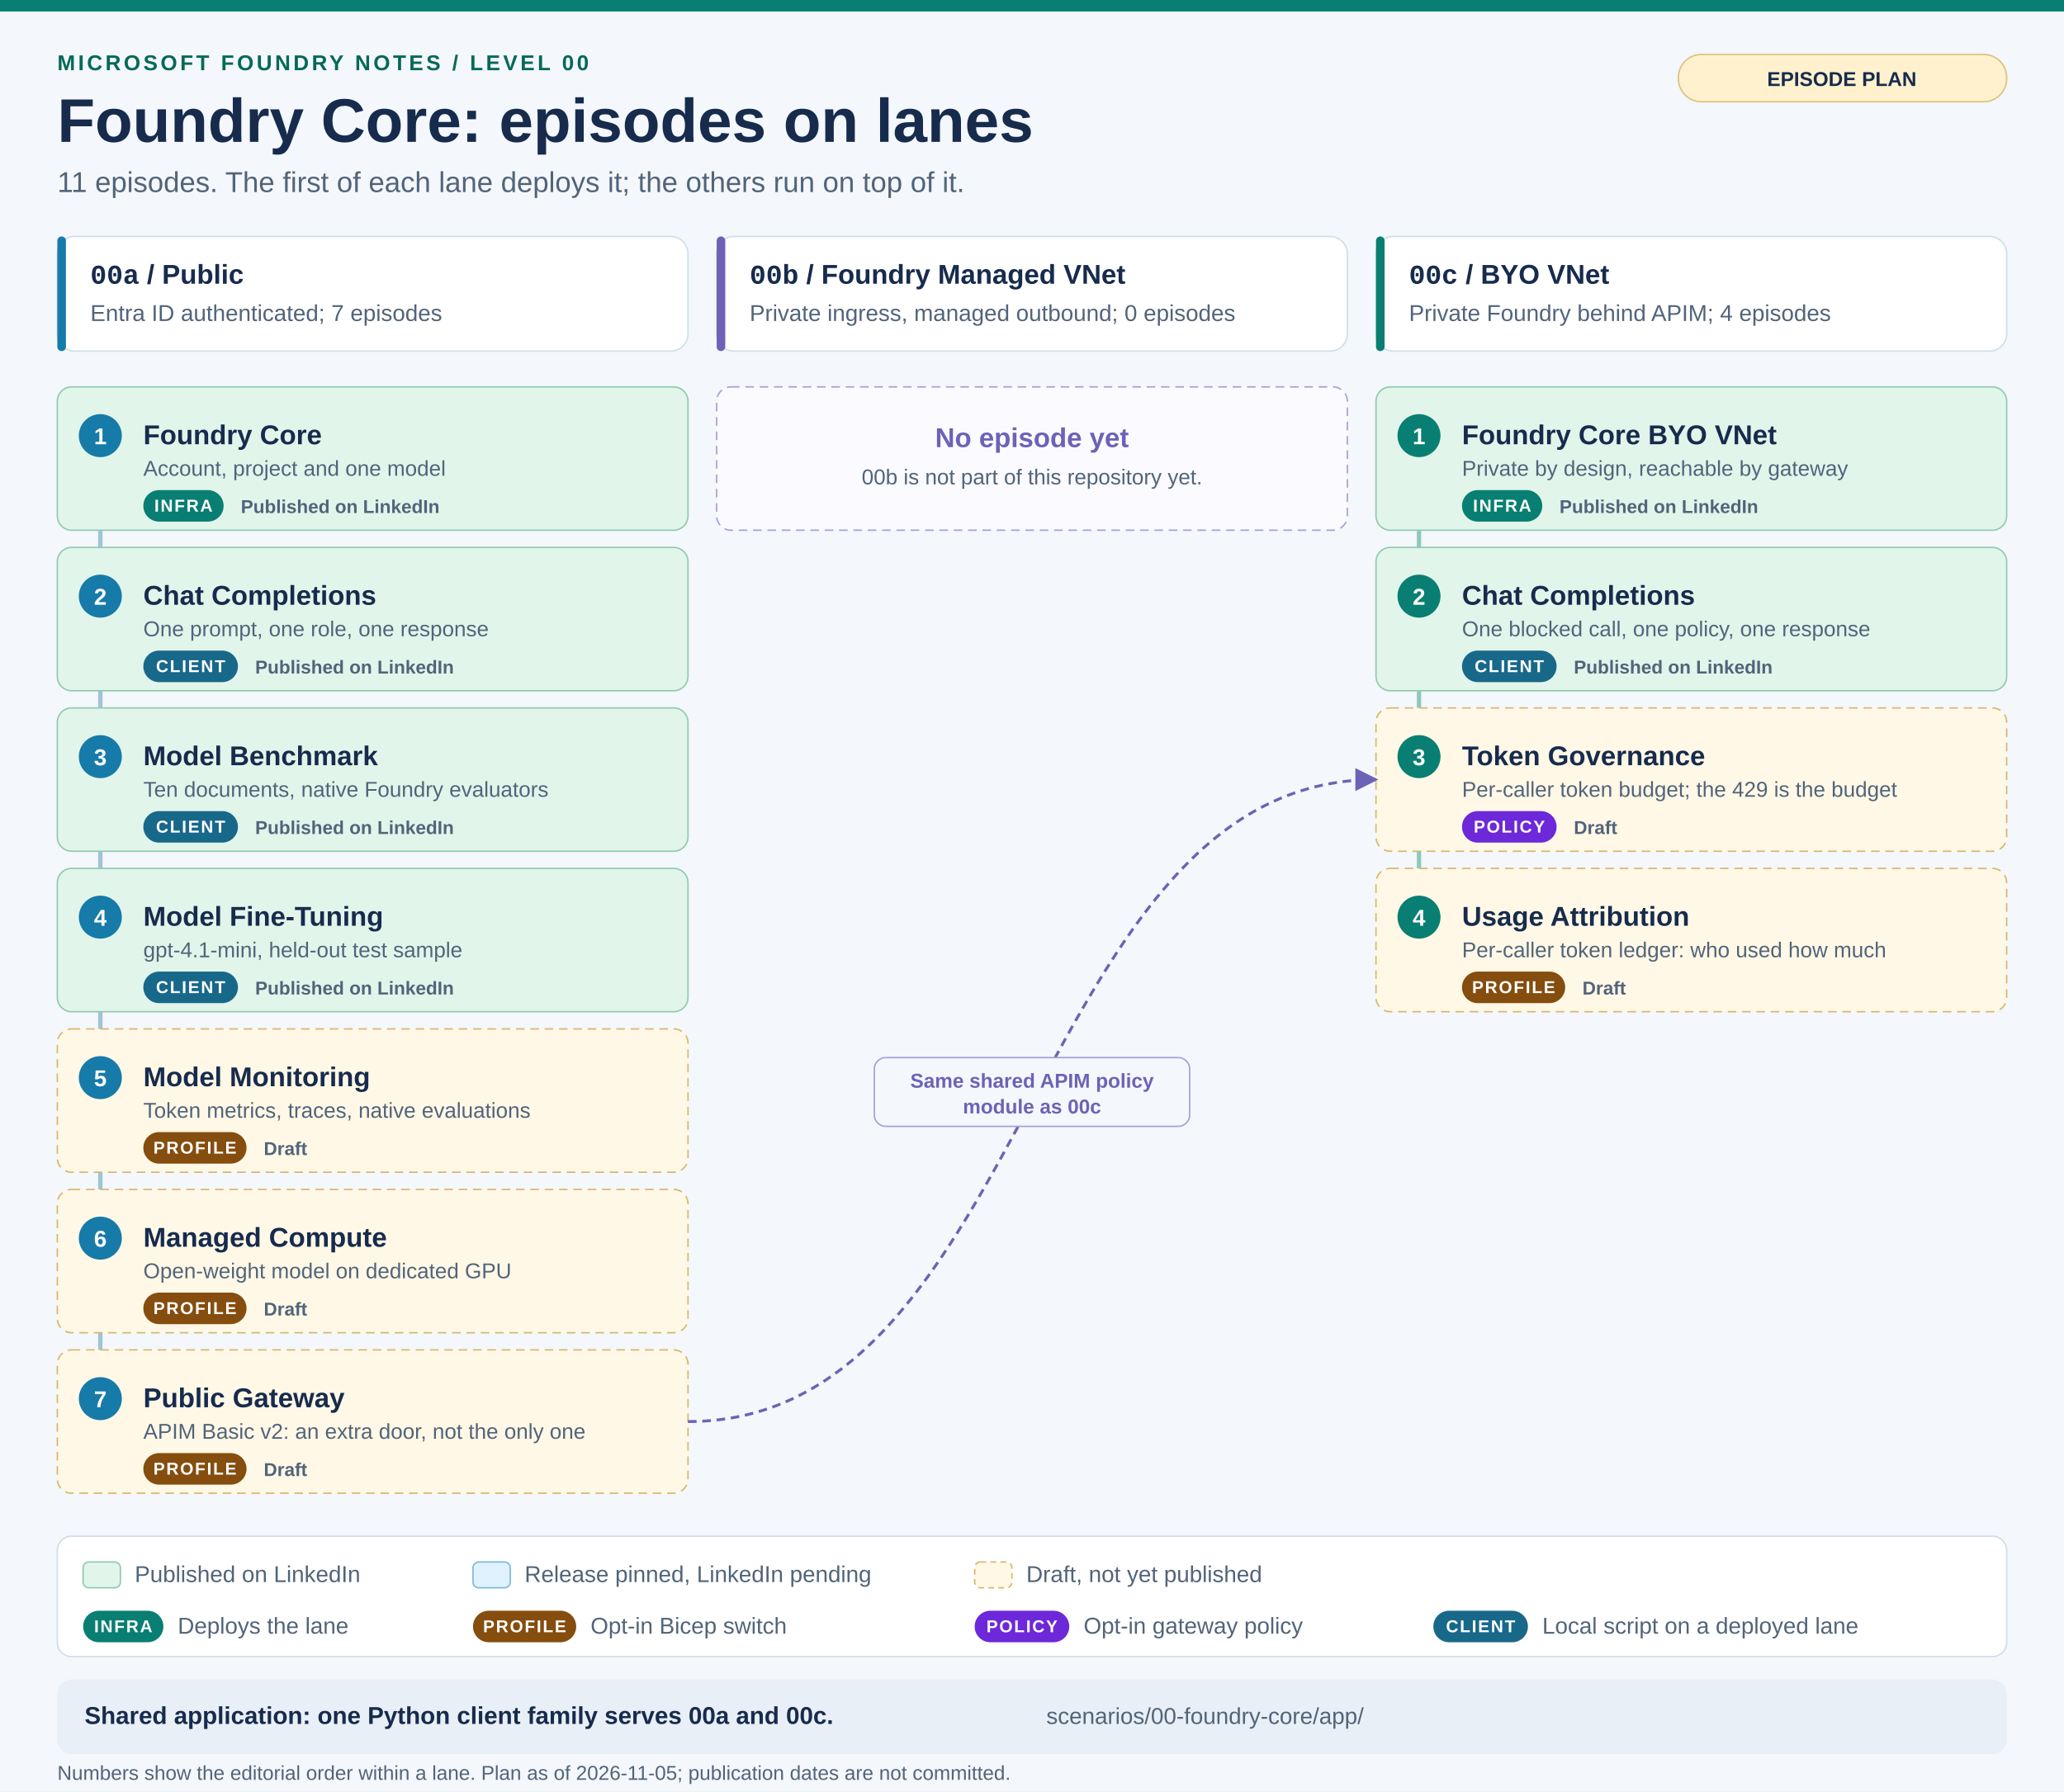
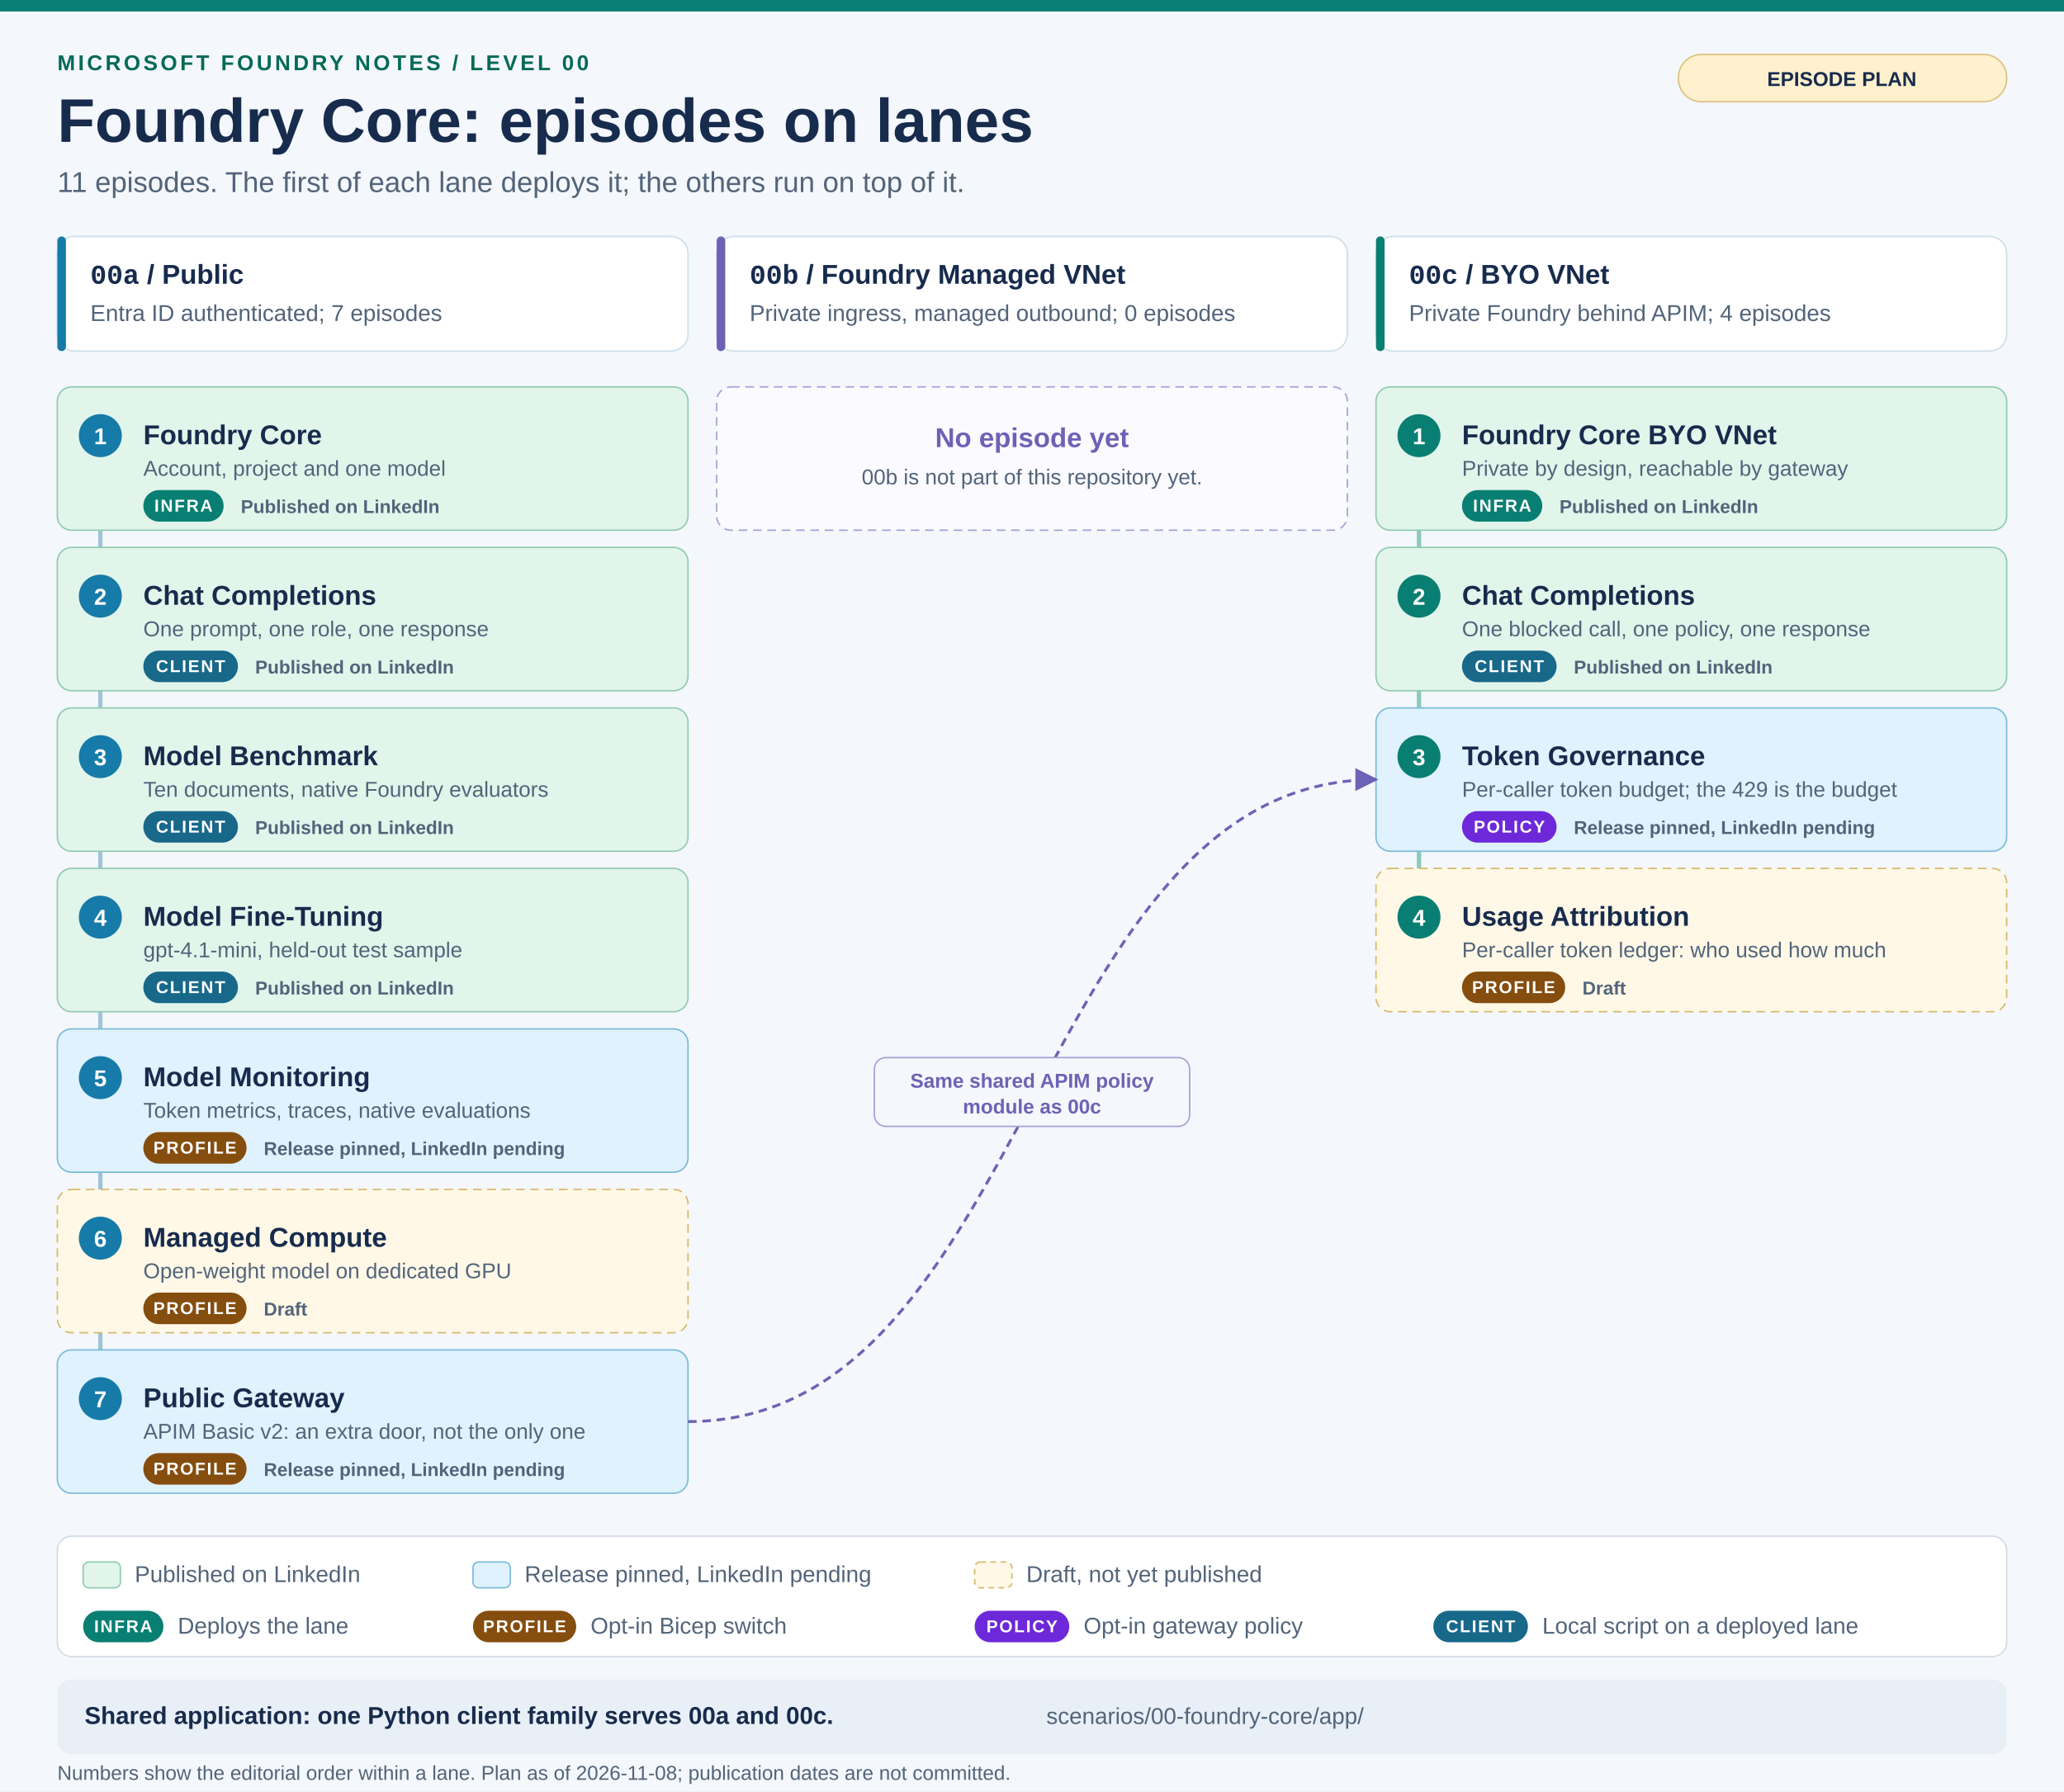
<svg xmlns="http://www.w3.org/2000/svg" width="1440" height="1250" viewBox="0 0 1440 1250" role="img" aria-labelledby="title description">
  <defs>
    <style>
      text { font-family: "Segoe UI", Arial, sans-serif; fill: #172b4d; }
      .eyebrow { font-size: 15px; font-weight: 700; letter-spacing: 2px; fill: #036958; }
      .label { font-size: 19px; font-weight: 600; }
      .muted { fill: #52647a; }
      .small { font-size: 16px; }
      .sub { font-size: 15px; fill: #52647a; }
      .mono { font-family: Consolas, "Liberation Mono", monospace; }
      .num { font-size: 16px; font-weight: 700; fill: #fff; text-anchor: middle; }
      .pill { font-size: 12px; font-weight: 700; letter-spacing: 1px; text-anchor: middle; fill: #fff; }
      .status { font-size: 13px; font-weight: 600; fill: #52647a; }
    </style>
    <marker id="arrow" viewBox="0 0 10 10" refX="9" refY="5" markerWidth="8" markerHeight="8" orient="auto">
      <path d="M0 0 10 5 0 10Z" fill="#6d62b5" />
    </marker>
  </defs>
  <rect width="1440" height="1250" fill="#f4f7fb" />
  <path d="M0 0H1440V8H0Z" fill="#087f72" />
  <text x="40" y="49" class="eyebrow">MICROSOFT FOUNDRY NOTES / LEVEL 00</text>
  <text x="40" y="99" font-size="43" font-weight="700">Foundry Core: episodes on lanes</text>
  <text x="40" y="134" font-size="20" class="muted">11 episodes. The first of each lane deploys it; the others run on top of it.</text>
  <rect x="1171" y="38" width="229" height="33" rx="16" fill="#fff1cd" stroke="#dcc27f" />
  <text x="1285" y="60" text-anchor="middle" font-size="14" font-weight="700" fill="#854d0e">EPISODE PLAN</text>
  <g transform="translate(40 165)">
    <rect width="440" height="80" rx="12" fill="#fff" stroke="#cddfe9" />
    <rect width="6" height="80" rx="3" fill="#167ba8" />
    <text x="23" y="33" class="label">
      <tspan class="mono">00a</tspan> / Public</text>
    <text x="23" y="59" class="small muted">Entra ID authenticated; 7 episodes</text>
  </g>
  <g transform="translate(500 165)">
    <rect width="440" height="80" rx="12" fill="#fff" stroke="#cddfe9" />
    <rect width="6" height="80" rx="3" fill="#6d62b5" />
    <text x="23" y="33" class="label">
      <tspan class="mono">00b</tspan> / Foundry Managed VNet</text>
    <text x="23" y="59" class="small muted">Private ingress, managed outbound; 0 episodes</text>
  </g>
  <g transform="translate(960 165)">
    <rect width="440" height="80" rx="12" fill="#fff" stroke="#cddfe9" />
    <rect width="6" height="80" rx="3" fill="#087f72" />
    <text x="23" y="33" class="label">
      <tspan class="mono">00c</tspan> / BYO VNet</text>
    <text x="23" y="59" class="small muted">Private Foundry behind APIM; 4 episodes</text>
  </g>
  <path d="M70 304V976" stroke="#9fc4d8" stroke-width="3" />
  <path d="M990 304V640" stroke="#8cc9bd" stroke-width="3" />
  <g transform="translate(500 270)">
    <rect width="440" height="100" rx="10" fill="#fafaff" stroke="#a79fd6" stroke-dasharray="6 4" />
    <text x="220" y="42" text-anchor="middle" class="label" fill="#6d62b5" style="fill:#6d62b5">No episode yet</text>
    <text x="220" y="68" text-anchor="middle" class="sub">00b is not part of this repository yet.</text>
  </g>
  <g transform="translate(40 270)">
    <rect width="440" height="100" rx="10" fill="#e2f5eb" stroke="#90cbb0" />
    <circle cx="30" cy="34" r="15" fill="#167ba8" />
    <text x="30" y="40" class="num">1</text>
    <text x="60" y="40" class="label">Foundry Core</text>
    <text x="60" y="62" class="sub">Account, project and one model</text>
    <rect x="60" y="72" width="56" height="22" rx="11" fill="#087f72" />
    <text x="88" y="87" class="pill">INFRA</text>
    <text x="128" y="88" class="status">Published on LinkedIn</text>
  </g>
  <g transform="translate(40 382)">
    <rect width="440" height="100" rx="10" fill="#e2f5eb" stroke="#90cbb0" />
    <circle cx="30" cy="34" r="15" fill="#167ba8" />
    <text x="30" y="40" class="num">2</text>
    <text x="60" y="40" class="label">Chat Completions</text>
    <text x="60" y="62" class="sub">One prompt, one role, one response</text>
    <rect x="60" y="72" width="66" height="22" rx="11" fill="#18688a" />
    <text x="93" y="87" class="pill">CLIENT</text>
    <text x="138" y="88" class="status">Published on LinkedIn</text>
  </g>
  <g transform="translate(40 494)">
    <rect width="440" height="100" rx="10" fill="#e2f5eb" stroke="#90cbb0" />
    <circle cx="30" cy="34" r="15" fill="#167ba8" />
    <text x="30" y="40" class="num">3</text>
    <text x="60" y="40" class="label">Model Benchmark</text>
    <text x="60" y="62" class="sub">Ten documents, native Foundry evaluators</text>
    <rect x="60" y="72" width="66" height="22" rx="11" fill="#18688a" />
    <text x="93" y="87" class="pill">CLIENT</text>
    <text x="138" y="88" class="status">Published on LinkedIn</text>
  </g>
  <g transform="translate(40 606)">
    <rect width="440" height="100" rx="10" fill="#e2f5eb" stroke="#90cbb0" />
    <circle cx="30" cy="34" r="15" fill="#167ba8" />
    <text x="30" y="40" class="num">4</text>
    <text x="60" y="40" class="label">Model Fine-Tuning</text>
    <text x="60" y="62" class="sub">gpt-4.1-mini, held-out test sample</text>
    <rect x="60" y="72" width="66" height="22" rx="11" fill="#18688a" />
    <text x="93" y="87" class="pill">CLIENT</text>
    <text x="138" y="88" class="status">Published on LinkedIn</text>
  </g>
  <g transform="translate(40 718)">
-     <rect width="440" height="100" rx="10" fill="#fff8e6" stroke="#d7b76c" stroke-dasharray="6 4" />
+     <rect width="440" height="100" rx="10" fill="#e0f2fe" stroke="#7abbd7" />
    <circle cx="30" cy="34" r="15" fill="#167ba8" />
    <text x="30" y="40" class="num">5</text>
    <text x="60" y="40" class="label">Model Monitoring</text>
    <text x="60" y="62" class="sub">Token metrics, traces, native evaluations</text>
    <rect x="60" y="72" width="72" height="22" rx="11" fill="#854d0e" />
    <text x="96" y="87" class="pill">PROFILE</text>
-     <text x="144" y="88" class="status">Draft</text>
+     <text x="144" y="88" class="status">Release pinned, LinkedIn pending</text>
  </g>
  <g transform="translate(40 830)">
    <rect width="440" height="100" rx="10" fill="#fff8e6" stroke="#d7b76c" stroke-dasharray="6 4" />
    <circle cx="30" cy="34" r="15" fill="#167ba8" />
    <text x="30" y="40" class="num">6</text>
    <text x="60" y="40" class="label">Managed Compute</text>
    <text x="60" y="62" class="sub">Open-weight model on dedicated GPU</text>
    <rect x="60" y="72" width="72" height="22" rx="11" fill="#854d0e" />
    <text x="96" y="87" class="pill">PROFILE</text>
    <text x="144" y="88" class="status">Draft</text>
  </g>
  <g transform="translate(40 942)">
-     <rect width="440" height="100" rx="10" fill="#fff8e6" stroke="#d7b76c" stroke-dasharray="6 4" />
+     <rect width="440" height="100" rx="10" fill="#e0f2fe" stroke="#7abbd7" />
    <circle cx="30" cy="34" r="15" fill="#167ba8" />
    <text x="30" y="40" class="num">7</text>
    <text x="60" y="40" class="label">Public Gateway</text>
    <text x="60" y="62" class="sub">APIM Basic v2: an extra door, not the only one</text>
    <rect x="60" y="72" width="72" height="22" rx="11" fill="#854d0e" />
    <text x="96" y="87" class="pill">PROFILE</text>
-     <text x="144" y="88" class="status">Draft</text>
+     <text x="144" y="88" class="status">Release pinned, LinkedIn pending</text>
  </g>
  <g transform="translate(960 270)">
    <rect width="440" height="100" rx="10" fill="#e2f5eb" stroke="#90cbb0" />
    <circle cx="30" cy="34" r="15" fill="#087f72" />
    <text x="30" y="40" class="num">1</text>
    <text x="60" y="40" class="label">Foundry Core BYO VNet</text>
    <text x="60" y="62" class="sub">Private by design, reachable by gateway</text>
    <rect x="60" y="72" width="56" height="22" rx="11" fill="#087f72" />
    <text x="88" y="87" class="pill">INFRA</text>
    <text x="128" y="88" class="status">Published on LinkedIn</text>
  </g>
  <g transform="translate(960 382)">
    <rect width="440" height="100" rx="10" fill="#e2f5eb" stroke="#90cbb0" />
    <circle cx="30" cy="34" r="15" fill="#087f72" />
    <text x="30" y="40" class="num">2</text>
    <text x="60" y="40" class="label">Chat Completions</text>
    <text x="60" y="62" class="sub">One blocked call, one policy, one response</text>
    <rect x="60" y="72" width="66" height="22" rx="11" fill="#18688a" />
    <text x="93" y="87" class="pill">CLIENT</text>
    <text x="138" y="88" class="status">Published on LinkedIn</text>
  </g>
  <g transform="translate(960 494)">
-     <rect width="440" height="100" rx="10" fill="#fff8e6" stroke="#d7b76c" stroke-dasharray="6 4" />
+     <rect width="440" height="100" rx="10" fill="#e0f2fe" stroke="#7abbd7" />
    <circle cx="30" cy="34" r="15" fill="#087f72" />
    <text x="30" y="40" class="num">3</text>
    <text x="60" y="40" class="label">Token Governance</text>
    <text x="60" y="62" class="sub">Per-caller token budget; the 429 is the budget</text>
    <rect x="60" y="72" width="66" height="22" rx="11" fill="#6d28d9" />
    <text x="93" y="87" class="pill">POLICY</text>
-     <text x="138" y="88" class="status">Draft</text>
+     <text x="138" y="88" class="status">Release pinned, LinkedIn pending</text>
  </g>
  <g transform="translate(960 606)">
    <rect width="440" height="100" rx="10" fill="#fff8e6" stroke="#d7b76c" stroke-dasharray="6 4" />
    <circle cx="30" cy="34" r="15" fill="#087f72" />
    <text x="30" y="40" class="num">4</text>
    <text x="60" y="40" class="label">Usage Attribution</text>
    <text x="60" y="62" class="sub">Per-caller token ledger: who used how much</text>
    <rect x="60" y="72" width="72" height="22" rx="11" fill="#854d0e" />
    <text x="96" y="87" class="pill">PROFILE</text>
    <text x="144" y="88" class="status">Draft</text>
  </g>
  <path d="M480 992C720 992 720 544 960 544" fill="none" stroke="#6d62b5" stroke-width="2" stroke-dasharray="6 4" marker-end="url(#arrow)" />
  <rect x="610" y="738" width="220" height="48" rx="8" fill="#f4f7fb" stroke="#a79fd6" />
  <text x="720" y="759" text-anchor="middle" font-size="14" font-weight="600" fill="#6d62b5" style="fill:#6d62b5">Same shared APIM policy</text>
  <text x="720" y="777" text-anchor="middle" font-size="14" font-weight="600" fill="#6d62b5" style="fill:#6d62b5">module as 00c</text>
  <rect x="40" y="1072" width="1360" height="84" rx="10" fill="#fff" stroke="#d3dce8" />
  <rect x="58" y="1090" width="26" height="18" rx="4" fill="#e2f5eb" stroke="#90cbb0" />
  <text x="94" y="1104" class="small muted">Published on LinkedIn</text>
  <rect x="330" y="1090" width="26" height="18" rx="4" fill="#e0f2fe" stroke="#7abbd7" />
  <text x="366" y="1104" class="small muted">Release pinned, LinkedIn pending</text>
  <rect x="680" y="1090" width="26" height="18" rx="4" fill="#fff8e6" stroke="#d7b76c" stroke-dasharray="4 3" />
  <text x="716" y="1104" class="small muted">Draft, not yet published</text>
  <rect x="58" y="1124" width="56" height="22" rx="11" fill="#087f72" />
  <text x="86" y="1139" class="pill">INFRA</text>
  <text x="124" y="1140" class="small muted">Deploys the lane</text>
  <rect x="330" y="1124" width="72" height="22" rx="11" fill="#854d0e" />
  <text x="366" y="1139" class="pill">PROFILE</text>
  <text x="412" y="1140" class="small muted">Opt-in Bicep switch</text>
  <rect x="680" y="1124" width="66" height="22" rx="11" fill="#6d28d9" />
  <text x="713" y="1139" class="pill">POLICY</text>
  <text x="756" y="1140" class="small muted">Opt-in gateway policy</text>
  <rect x="1000" y="1124" width="66" height="22" rx="11" fill="#18688a" />
  <text x="1033" y="1139" class="pill">CLIENT</text>
  <text x="1076" y="1140" class="small muted">Local script on a deployed lane</text>
  <rect x="40" y="1172" width="1360" height="52" rx="10" fill="#e8eff6" />
  <text x="59" y="1203" font-size="17" font-weight="700">Shared application: one Python client family serves 00a and 00c.</text>
  <text x="730" y="1203" class="small muted">scenarios/00-foundry-core/app/</text>
-   <text x="40" y="1242" font-size="14" class="muted">Numbers show the editorial order within a lane. Plan as of 2026-11-05; publication dates are not committed.</text>
+   <text x="40" y="1242" font-size="14" class="muted">Numbers show the editorial order within a lane. Plan as of 2026-11-08; publication dates are not committed.</text>
</svg>
